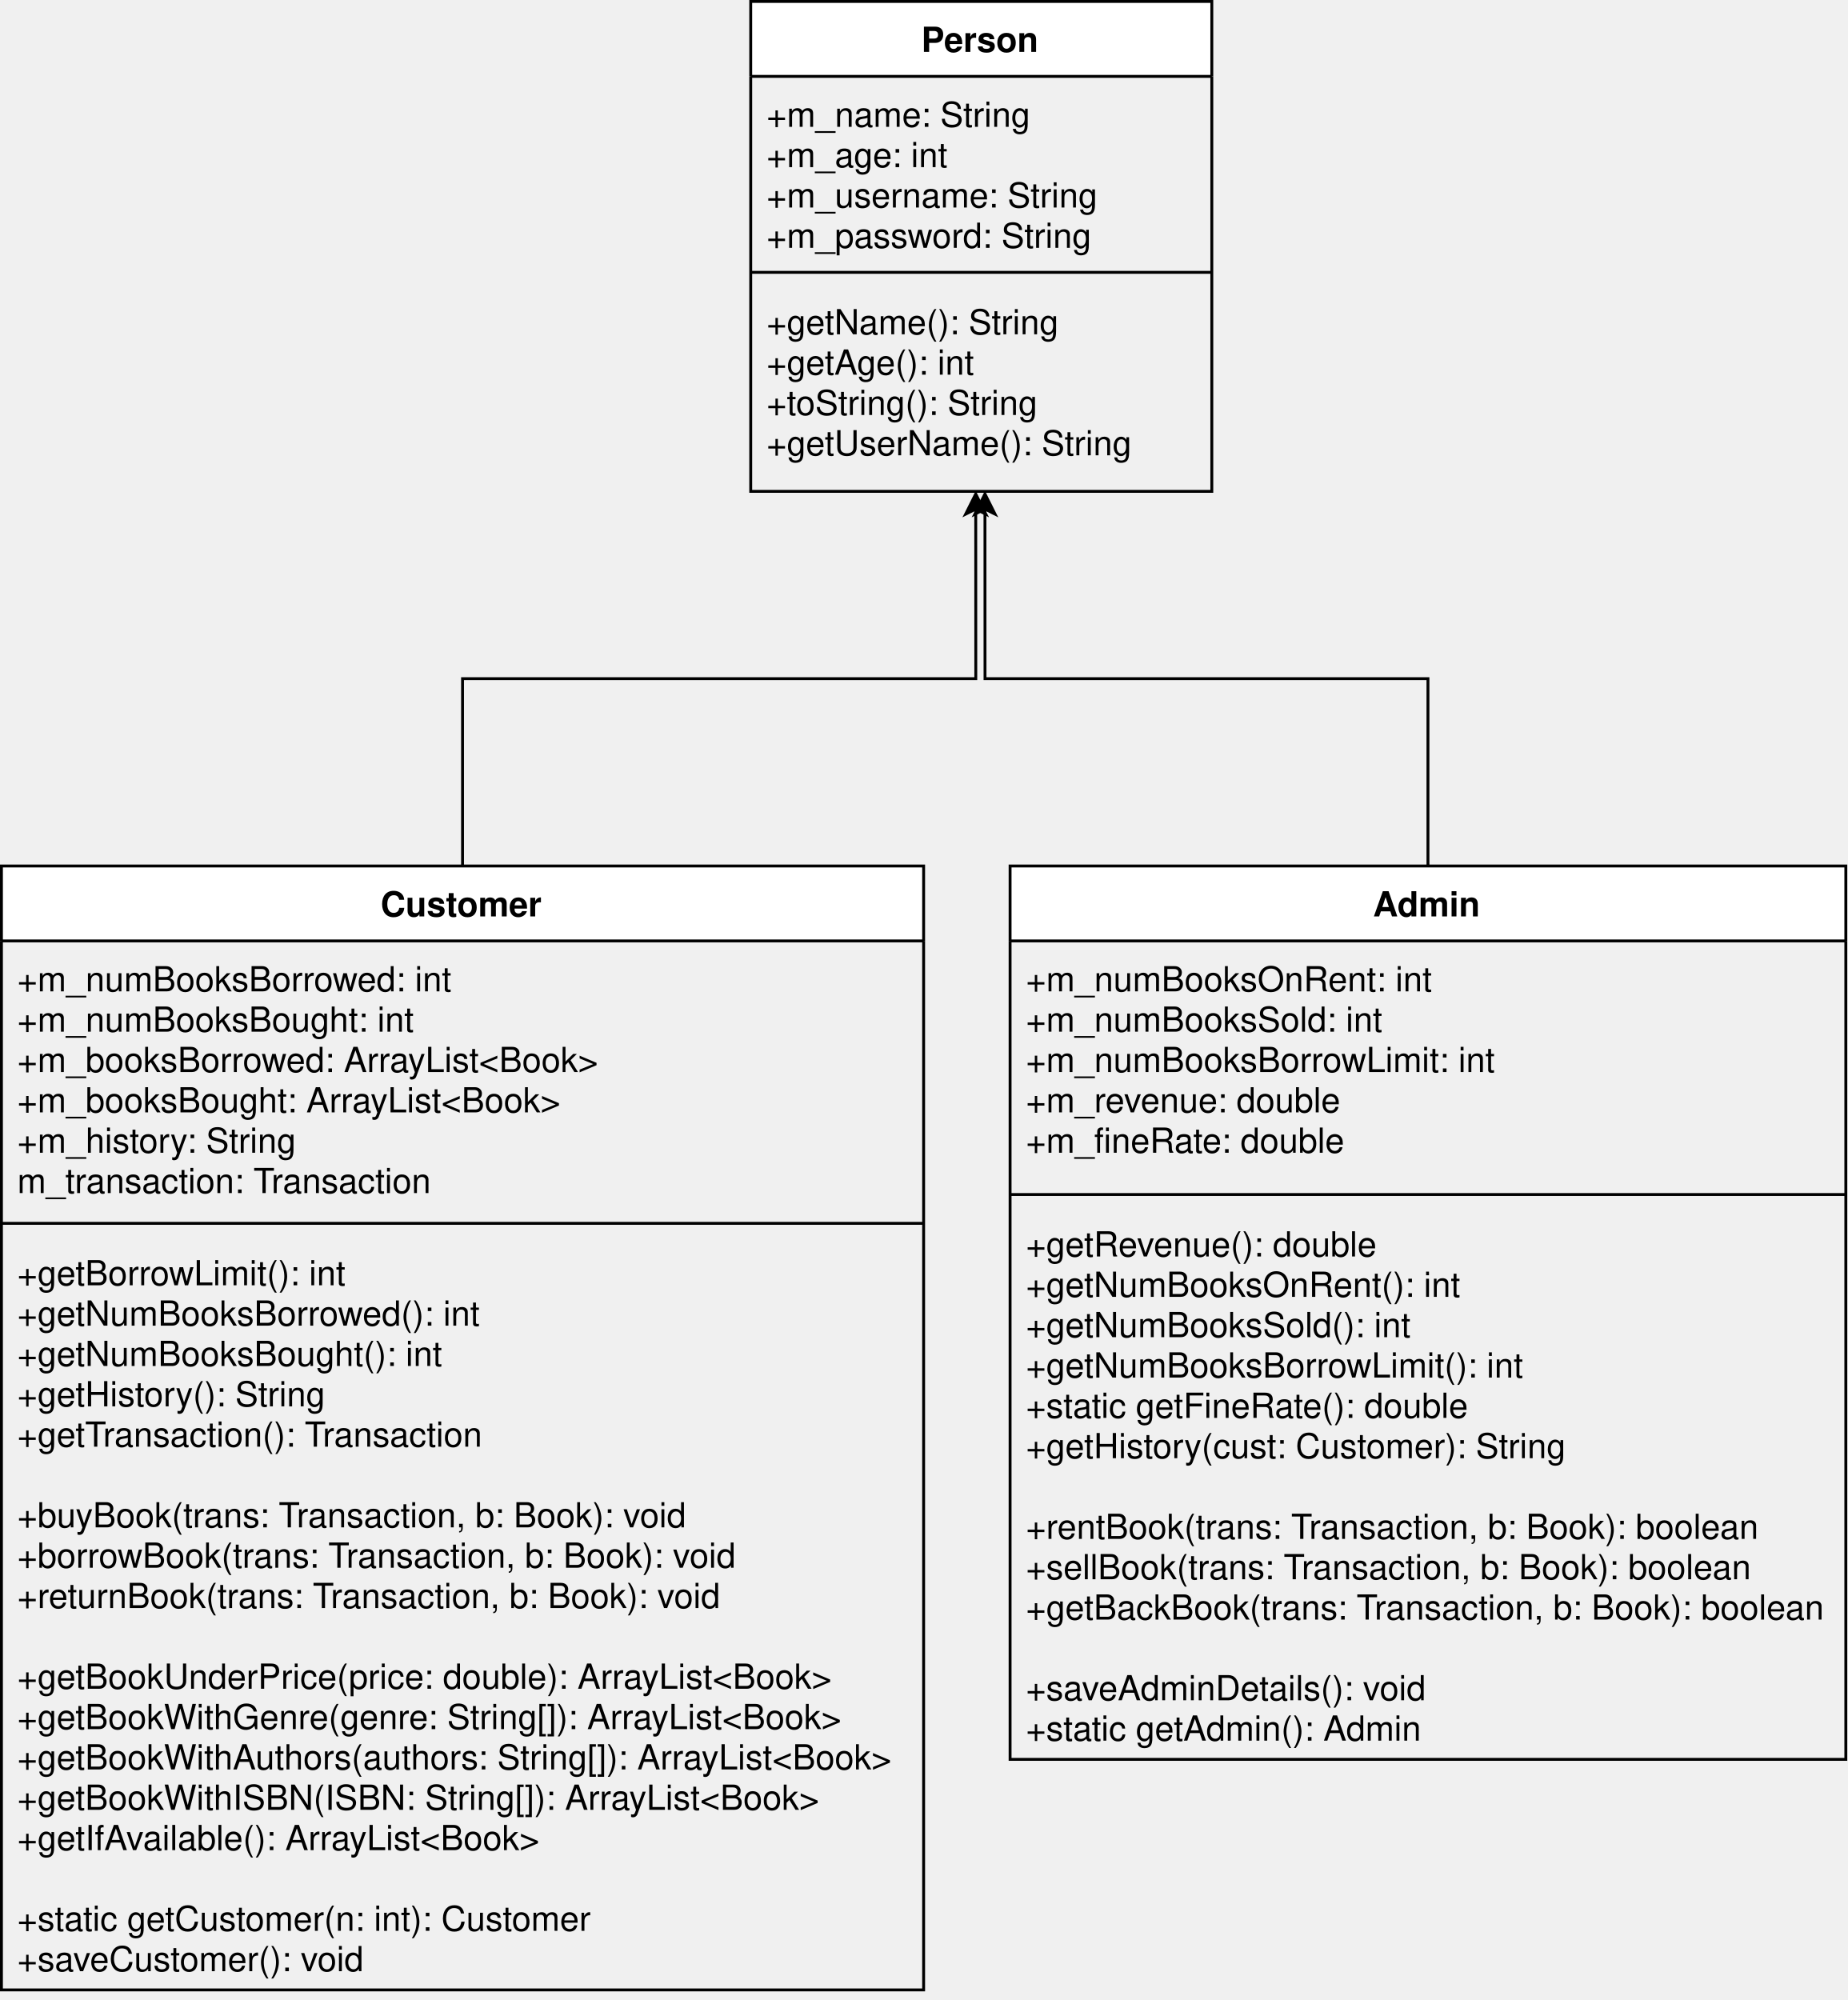
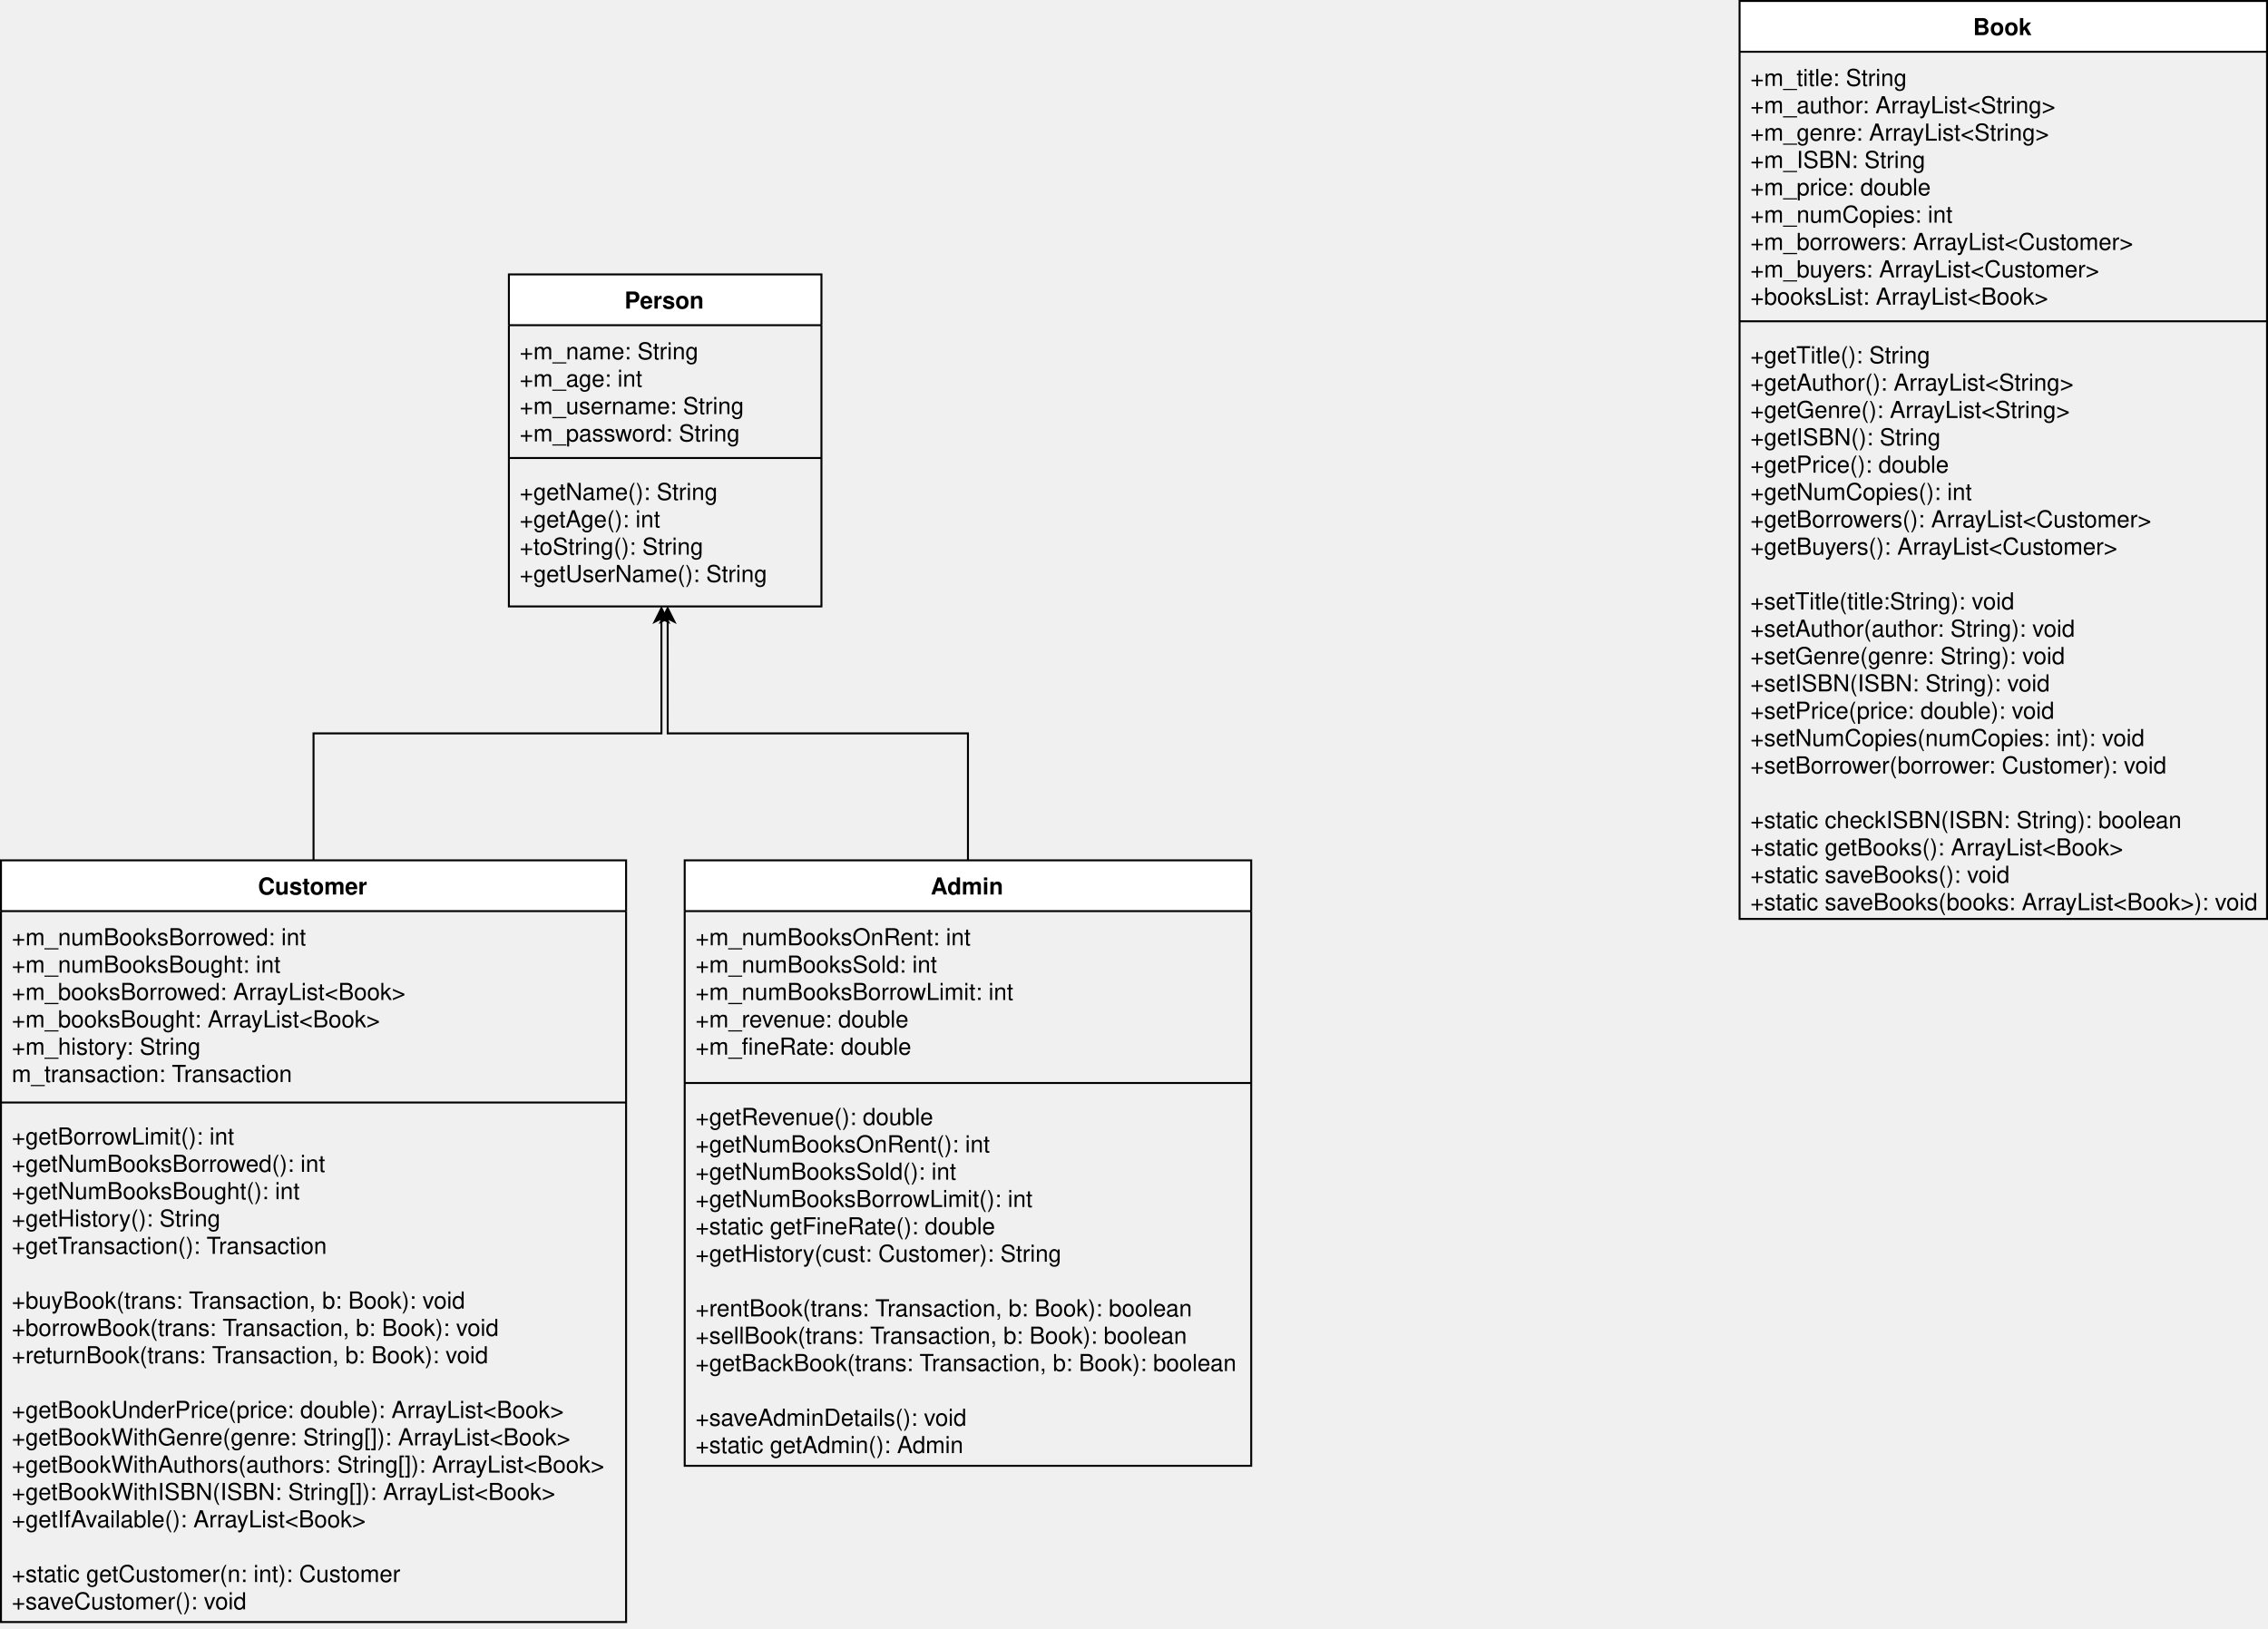
- <svg xmlns="http://www.w3.org/2000/svg" version="1.1" width="641px" height="694px" viewBox="-0.5 -0.5 641 694" content="&lt;mxfile host=&quot;app.diagrams.net&quot; modified=&quot;2021-07-28T04:33:58.258Z&quot; agent=&quot;5.0 (Windows NT 10.0; Win64; x64) AppleWebKit/537.36 (KHTML, like Gecko) Chrome/92.0.452.115 Safari/537.36&quot; etag=&quot;6g9e5rpBuo3m8jMc84e4&quot; version=&quot;14.9.2&quot; type=&quot;github&quot;&gt;&lt;diagram id=&quot;TwtVOzRqLdbqkwflAEbh&quot; name=&quot;Page-1&quot;&gt;7VpZb9s4EP41BtyHFpYUX48+0gNwukHcbHafClqiZW4o0qAoH/31OxSpW4rtVsZ2AQOBIw5nRuTMcPh9TjrOLDh8Emi7eeAeph275x06zrxj21bPGcEvJTlqycC2tMAXxDNKmWBJfuDE0kgj4uGwoCg5p5Jsi0KXM4ZdWZAhIfi+qLbmtPjWLfJxRbB0Ea1KX4gnN1o66vcy+WdM/E3yZqtnZgKUKBtBuEEe3+dEzn3HmQnOpX4KDjNMVfCSuGi7jw2z6cIEZvIcAxd7r7vVsv/nYPrgTV+eniWz3xsvO0Qjs+FHLELOzJLlMYlDuCcBRQxG0zVncmlmLBgjSnwGzy4sBAsQ7LCQBEI4MROSb0Hqbgj1FujII7XcUCL3NRlNN1yQH+AWUeMTpoU01WAPChpLZQniHkgFDkHnMYmBVRI9oENBcYFCaQQupxRtQ7JKtxEg4RM25VLywCiZ4MB28KEx6laaSzgEmAdYiiOoGANnYNJ/LI33WTVZiWyTr6ShESJTwX7qO0syPJg8X5Bzu5Lzjj0NvjMUwHACM0spCPM7EHfbsXQcYD4+KGqawM5Lc1GIxSn7LQrDPRdeUadUZhBoGadf8Fc845RDPc0Z13VHKC2JktKjeC0bCy/cIhfetYh15neZ5MlEW4k42K5pfD43xPMwU0XDJZJIV4jaxpbD1uNs9KfwA/mZ9T70O31Y+AzGVjaGH6Uu5Iwz2AsicbFgKL89ViV4XmU1n9hquZnyUjE/p7oGd1cqLqemuEo5piTOnc5x0lStn0pwAKmiOMvoN5Xw+XurknWnmnWnJsMUrTB95CGRhCv/QuuWMv9fJXd8ZusYXSm3d3WNw8fyK5z87rvmsw8qEz/VqLQPybXRCRfP0GPq3nTrIO0W2ei8IhvaV6qyfiWl2ANIZoYQkQ33OUP0PpNCnCPmYc9EOdNZ8LghqH7wD5byaBAFiiRXmEIGCd7AByL/UuYQfT362zhTz/NDfnBMBgy2q43uRqNEENt9GI+HiSAzjkcFawBbBKKmUFMOcKj9vg03IDw8Ei5+I4zmIgAcBWfn1KGuVoPAFEmyK66j9VwPKh1lFoWAvyAgNwDaDgBNCUlCwGoAqGPXHHBnfC0AOmwAoFEw5fw1hPMLvA17jWgzU4zi1TaorarOJkKg44KESpeqvCs/8Ozrjlprn73jIusN6HEIVv2VFnyHns5C5GqgoXS+5QS3S+3SS21wKSyurfnxtWDx6AaLr5Zcyz6zo10LF48bcLHuPQsSENkIfhV8LvW983RVW3pL87PuPydAda7pJJqFPpRTz1uuoqNaRjduYjVmEMfeSsuVnvG84xDGop94y624ElhGgrXhqhQipfoM6FI8CuLi7lZ9akuPR3BG3l18ORinL0RuPmEmcNdXn4U8xefplzxPIgDBIuwi/btl71+W069d9dGS3y/ryQ4RqnpO92IHeV+A26AVgjk4TbBkl6XHxPjOUGbBFu1walOojtt13HLHrpLM2o5tD67FMke9SlZ/f5rZ7/12NHPY/z/wzGSVuSt64gXk9meOtljmXf80y0y/vyywTOtqLLP65UKBPf7BnuLNnSCZy/gvhieZaIr0GnUF3mEWFaBDWWUNFOAJyZLO7fK58PLRp/0SMlhbmqNrkcFh3RcgNzbYUnot68zWcy06OKwj+wrkPukOkEDLuh6Qo3i6P51DBlWLOp9gvs1H8/j5o2lHJxacME03CmURXjdzzyJzY/IneNuKc4oRKy0f8tOWL0V34A5uyV2ZaMT4Y44lsJ6w28hq8+mILVJ2VAtfbnfDLzePKjOpbR7W+HJmAsPs333iudw/TTn3/wI=&lt;/diagram&gt;&lt;/mxfile&gt;" resource="https://app.diagrams.net/#Hashy-boy786%2FIT-Project%2Fash%2FLibrary%2Fcontrol-flows%2FLibrary.svg">
+ <svg xmlns="http://www.w3.org/2000/svg" version="1.1" width="1161px" height="834px" viewBox="-0.5 -0.5 1161 834" content="&lt;mxfile host=&quot;app.diagrams.net&quot; modified=&quot;2021-07-29T03:56:56.702Z&quot; agent=&quot;5.0 (Windows NT 10.0; Win64; x64) AppleWebKit/537.36 (KHTML, like Gecko) Chrome/92.0.452.115 Safari/537.36&quot; etag=&quot;Z34z653jndl-e-07uNcM&quot; version=&quot;14.9.2&quot; type=&quot;github&quot;&gt;&lt;diagram id=&quot;TwtVOzRqLdbqkwflAEbh&quot; name=&quot;Page-1&quot;&gt;7Vvbbts4EP0aA+5DC0uKb4+2k16AtBvE7Xb3qaAlxuaaEr0U5dj5+h2K1J2S7VRCd7EGgsQczYypmeHwHErpOQv/8IGj3eYz8zDt2QPv0HNue7ZtDZwJ/JGSo5KMbEsJ1px4WikTLMkLTiy1NCIeDguKgjEqyK4odFkQYFcUZIhz9lxUe2K0+K07tMYVwdJFtCr9TjyxUdLJcJDJP2Ky3iTfbA30FR8lyloQbpDHnnMi567nLDhjQn3yDwtMZfCSuCi79zVX04lxHIhzDFzsbfer5fD30fyzN//++E0E9lvtZY9opG/4AfOQBXrK4pjEIXwmPkUBjOZPLBBLfcWCMaJkHcBnFyaCOQj2mAsCIZzpC4LtQOpuCPXu0ZFFcrqhQO42Gc03jJMXcIuo9gmXudDVYI8KGktpCeIBSDkOQechiYFVEn1Gh4LiPQqFFriMUrQLySq9DR/xNQnmTAjma6VqiJN4wR3iQ06kQ/4BMx8LfgQVfdUZ6fQfS+PnrJqsRLbJV9JYC5Gu4HXqO0syfNB5viDndiXnPXvu/wiQD8MZXFkKToJ1D+JuO5aKA1yPF4q8TCAYpWtRiPkp+x0Kw2fGvaJOqcwgqiJOP2dbvGCUQT3dBkzVHaG0JEpKj+InUVt44Q658F33sc7tTSZ51NGWIga2TzRenxvieTiQRcMEEkhViLyNHYNbj7MxnMMP5GcxeDfsDWHiCxhb2Rh+pDoXCxbAvSAS1w+G8nvGsgQNldW4PE+Xmy4vGfNzqmt001FxOYbiKuWYkjh3KsdJU7VelWAfUkVxltGvMuG3b61K1p1q1h1DhilaYfrAQiIIk/650i1l/lcld3pm65h0lNsbU+NYY/EFVn7/Tf3aB5XZOtWotA/BlNEJF9+gx5i+6dpB2i2yyXlFNrY7qrJhJaXYA0imhxCRDVuzANG7TApxjgIPezrKmc49ixuC7Ad/YSGOGlGgSDCJKYSf4A18IOIPaQ7RV6M/tTP5+faQHxyTQQC3q4xuJpNEENu9m07HiSAzjkcFawBbBKImUVMz4AhZxF3cEDXd9wE2wVI5vYZlSBurgWOKBNkXUXDruR5VOsoiCgF/QUCuALQdAJoSkoSAGQCoYxsWuDPtCoCOawBo5M8Z24awfoG3Ya8WbWaKUTzbGrVV1dmMc3S8J6HUpTLv0g98XquOarTPvuMi6w3oMQiWeUvzf0BPD0LkKqAhdb7mBNdNrXFTG529COphsbHmp13B4skVFneWXMs+s6N1hYunNbhY9Z574hNRC34lfC71vfN0ZVtq0vyo+s8JUJ1rOolmoQ/l1POWq+gop9GPm5jBDOI4WCm51NOe9wzCWPQT33IrrjgWEQ/acFUKkVT9BuiSP3Di4v5O/laWHotgjby5eHPQTr8TsfmAA477a/m7kKd4Pf2U51kEIJiHfaT+tuz903L+pS9/teT309NsjwiVPad/sYO8L8Bt0ArBHJwmWLIfpMtE+85QZsEW7XFqU6iO63bccseukkxjx7ZHXbHMyaCS1X8/zRwOfjXNHA//kzwzmXZui555Prk+5miLZd4MT7PM9PyywDKtzlhm9XChwB5/Cx7j+z1BMpfxE8OTTDRFerW6HO9xEBWgQ1nlCSjAIxIlnevm09Ro0qX9M2TQWJqTrsjg2HQAcmWDLaXXss5sPV3RwbGJ7EuQ+6g6QAItTT0gR/FUfzqHDMoWdT7BbOajefz8XrejExNOmKYbhaIIr+u5Z5G5BeIVvG3FGMUoKE0f8tOWL0l3YA9uyV2ZaMT44xYLYD1hv5bV5tMRW6TsyAhfrnvDTzePKjMxNg9r2gIzmd1tsf/iPDirTbj9e4jerwah4ZUcRXyvSDXJeyWdBvBai1Sn0yJStQ2nh/bYkPGbNl7IMWa85oUcQQRtfKNGHe3UnJakJsanE7kTpwstK4c+5dd8yudjBsy8YDuCw4YHN/FBaHJoVZlg7vTG/OAmOr7WOH7mE6ufcwb1v+6+J1ZhfW+7CJibVqLltIDMjfO7vr3UXXYt05GAKb0t4HLj9OpeX/oq++yp95fiVlt7NN3UMsFanfK/0jg+am+enXoycZJWqLbbxBTmSeetnWxz+5Qu4ub7OvsikteJSbZBde/1SDlNUn5bPG1U8wSmycT48KPJoPnJkdEkS1d1v2yySzLYTzZRIyNrfOaVcg53g91t082aKViOssS08/IHOpkPyZQKThooUqYb7+JnfOn1GU+X7d7ApEzt3hlczqRgmP3jRHwt9+8nzt0/&lt;/diagram&gt;&lt;/mxfile&gt;" resource="https://app.diagrams.net/#Hashy-boy786%2FIT-Project%2Fmain%2FLibrary%2Fcontrol-flows%2FLibrary.svg">
  <defs>
-     <clipPath id="mx-clip-264-31-152-64-0">
-       <rect x="264" y="31" width="152" height="64" />
+     <clipPath id="mx-clip-264-171-152-64-0">
+       <rect x="264" y="171" width="152" height="64" />
    </clipPath>
-     <clipPath id="mx-clip-264-103-152-72-0">
-       <rect x="264" y="103" width="152" height="72" />
+     <clipPath id="mx-clip-264-243-152-72-0">
+       <rect x="264" y="243" width="152" height="72" />
    </clipPath>
-     <clipPath id="mx-clip-4-331-312-94-0">
-       <rect x="4" y="331" width="312" height="94" />
+     <clipPath id="mx-clip-4-471-312-94-0">
+       <rect x="4" y="471" width="312" height="94" />
    </clipPath>
-     <clipPath id="mx-clip-4-433-312-262-0">
-       <rect x="4" y="433" width="312" height="262" />
+     <clipPath id="mx-clip-4-573-312-262-0">
+       <rect x="4" y="573" width="312" height="262" />
    </clipPath>
-     <clipPath id="mx-clip-354-331-282-84-0">
-       <rect x="354" y="331" width="282" height="84" />
+     <clipPath id="mx-clip-354-471-282-84-0">
+       <rect x="354" y="471" width="282" height="84" />
    </clipPath>
-     <clipPath id="mx-clip-354-423-282-192-0">
-       <rect x="354" y="423" width="282" height="192" />
+     <clipPath id="mx-clip-354-563-282-192-0">
+       <rect x="354" y="563" width="282" height="192" />
+     </clipPath>
+     <clipPath id="mx-clip-894-31-262-134-0">
+       <rect x="894" y="31" width="262" height="134" />
+     </clipPath>
+     <clipPath id="mx-clip-894-173-262-302-0">
+       <rect x="894" y="173" width="262" height="302" />
    </clipPath>
  </defs>
  <g>
-     <path d="M 260 26 L 260 0 L 420 0 L 420 26" fill="#ffffff" stroke="#000000" stroke-miterlimit="10" pointer-events="all" />
-     <path d="M 260 26 L 260 170 L 420 170 L 420 26" fill="none" stroke="#000000" stroke-miterlimit="10" pointer-events="none" />
-     <path d="M 260 26 L 420 26" fill="none" stroke="#000000" stroke-miterlimit="10" pointer-events="none" />
+     <path d="M 260 166 L 260 140 L 420 140 L 420 166" fill="#ffffff" stroke="#000000" stroke-miterlimit="10" pointer-events="all" />
+     <path d="M 260 166 L 260 310 L 420 310 L 420 166" fill="none" stroke="#000000" stroke-miterlimit="10" pointer-events="none" />
+     <path d="M 260 166 L 420 166" fill="none" stroke="#000000" stroke-miterlimit="10" pointer-events="none" />
    <g fill="#000000" font-family="Helvetica" font-weight="bold" pointer-events="none" text-anchor="middle" font-size="12px">
-       <text x="339.5" y="17.5">Person</text>
+       <text x="339.5" y="157.5">Person</text>
    </g>
-     <g fill="#000000" font-family="Helvetica" pointer-events="none" clip-path="url(#mx-clip-264-31-152-64-0)" font-size="12px">
-       <text x="265.5" y="43.5">+m_name: String</text>
-       <text x="265.5" y="57.5">+m_age: int</text>
-       <text x="265.5" y="71.5">+m_username: String</text>
-       <text x="265.5" y="85.5">+m_password: String</text>
+     <g fill="#000000" font-family="Helvetica" pointer-events="none" clip-path="url(#mx-clip-264-171-152-64-0)" font-size="12px">
+       <text x="265.5" y="183.5">+m_name: String</text>
+       <text x="265.5" y="197.5">+m_age: int</text>
+       <text x="265.5" y="211.5">+m_username: String</text>
+       <text x="265.5" y="225.5">+m_password: String</text>
    </g>
-     <path d="M 260 94 L 420 94" fill="none" stroke="#000000" stroke-miterlimit="10" pointer-events="none" />
-     <g fill="#000000" font-family="Helvetica" pointer-events="none" clip-path="url(#mx-clip-264-103-152-72-0)" font-size="12px">
-       <text x="265.5" y="115.5">+getName(): String</text>
-       <text x="265.5" y="129.5">+getAge(): int</text>
-       <text x="265.5" y="143.5">+toString(): String</text>
-       <text x="265.5" y="157.5">+getUserName(): String</text>
+     <path d="M 260 234 L 420 234" fill="none" stroke="#000000" stroke-miterlimit="10" pointer-events="none" />
+     <g fill="#000000" font-family="Helvetica" pointer-events="none" clip-path="url(#mx-clip-264-243-152-72-0)" font-size="12px">
+       <text x="265.5" y="255.5">+getName(): String</text>
+       <text x="265.5" y="269.5">+getAge(): int</text>
+       <text x="265.5" y="283.5">+toString(): String</text>
+       <text x="265.5" y="297.5">+getUserName(): String</text>
    </g>
-     <path d="M 160 300 L 160 235 L 338.1 235 L 338.08 176.15" fill="none" stroke="#000000" stroke-miterlimit="10" pointer-events="none" />
-     <path d="M 338.08 170.9 L 341.58 177.9 L 338.08 176.15 L 334.58 177.9 Z" fill="#000000" stroke="#000000" stroke-miterlimit="10" pointer-events="none" />
-     <path d="M 0 326 L 0 300 L 320 300 L 320 326" fill="#ffffff" stroke="#000000" stroke-miterlimit="10" pointer-events="none" />
-     <path d="M 0 326 L 0 690 L 320 690 L 320 326" fill="none" stroke="#000000" stroke-miterlimit="10" pointer-events="none" />
-     <path d="M 0 326 L 320 326" fill="none" stroke="#000000" stroke-miterlimit="10" pointer-events="none" />
+     <path d="M 160 440 L 160 375 L 338.1 375 L 338.08 316.15" fill="none" stroke="#000000" stroke-miterlimit="10" pointer-events="none" />
+     <path d="M 338.08 310.9 L 341.58 317.9 L 338.08 316.15 L 334.58 317.9 Z" fill="#000000" stroke="#000000" stroke-miterlimit="10" pointer-events="none" />
+     <path d="M 0 466 L 0 440 L 320 440 L 320 466" fill="#ffffff" stroke="#000000" stroke-miterlimit="10" pointer-events="none" />
+     <path d="M 0 466 L 0 830 L 320 830 L 320 466" fill="none" stroke="#000000" stroke-miterlimit="10" pointer-events="none" />
+     <path d="M 0 466 L 320 466" fill="none" stroke="#000000" stroke-miterlimit="10" pointer-events="none" />
    <g fill="#000000" font-family="Helvetica" font-weight="bold" pointer-events="none" text-anchor="middle" font-size="12px">
-       <text x="159.5" y="317.5">Customer</text>
+       <text x="159.5" y="457.5">Customer</text>
    </g>
-     <g fill="#000000" font-family="Helvetica" pointer-events="none" clip-path="url(#mx-clip-4-331-312-94-0)" font-size="12px">
-       <text x="5.5" y="343.5">+m_numBooksBorrowed: int</text>
-       <text x="5.5" y="357.5">+m_numBooksBought: int</text>
-       <text x="5.5" y="371.5">+m_booksBorrowed: ArrayList&lt;Book&gt;</text>
-       <text x="5.5" y="385.5">+m_booksBought: ArrayList&lt;Book&gt;</text>
-       <text x="5.5" y="399.5">+m_history: String</text>
-       <text x="5.5" y="413.5">m_transaction: Transaction</text>
+     <g fill="#000000" font-family="Helvetica" pointer-events="none" clip-path="url(#mx-clip-4-471-312-94-0)" font-size="12px">
+       <text x="5.5" y="483.5">+m_numBooksBorrowed: int</text>
+       <text x="5.5" y="497.5">+m_numBooksBought: int</text>
+       <text x="5.5" y="511.5">+m_booksBorrowed: ArrayList&lt;Book&gt;</text>
+       <text x="5.5" y="525.5">+m_booksBought: ArrayList&lt;Book&gt;</text>
+       <text x="5.5" y="539.5">+m_history: String</text>
+       <text x="5.5" y="553.5">m_transaction: Transaction</text>
    </g>
-     <path d="M 0 424 L 320 424" fill="none" stroke="#000000" stroke-miterlimit="10" pointer-events="none" />
-     <g fill="#000000" font-family="Helvetica" pointer-events="none" clip-path="url(#mx-clip-4-433-312-262-0)" font-size="12px">
-       <text x="5.5" y="445.5">+getBorrowLimit(): int</text>
-       <text x="5.5" y="459.5">+getNumBooksBorrowed(): int</text>
-       <text x="5.5" y="473.5">+getNumBooksBought(): int</text>
-       <text x="5.5" y="487.5">+getHistory(): String</text>
-       <text x="5.5" y="501.5">+getTransaction(): Transaction</text>
-       <text x="5.5" y="529.5">+buyBook(trans: Transaction, b: Book): void</text>
-       <text x="5.5" y="543.5">+borrowBook(trans: Transaction, b: Book): void</text>
-       <text x="5.5" y="557.5">+returnBook(trans: Transaction, b: Book): void</text>
-       <text x="5.5" y="585.5">+getBookUnderPrice(price: double): ArrayList&lt;Book&gt;</text>
-       <text x="5.5" y="599.5">+getBookWithGenre(genre: String[]): ArrayList&lt;Book&gt;</text>
-       <text x="5.5" y="613.5">+getBookWithAuthors(authors: String[]): ArrayList&lt;Book&gt;</text>
-       <text x="5.5" y="627.5">+getBookWithISBN(ISBN: String[]): ArrayList&lt;Book&gt;</text>
-       <text x="5.5" y="641.5">+getIfAvailable(): ArrayList&lt;Book&gt;</text>
-       <text x="5.5" y="669.5">+static getCustomer(n: int): Customer</text>
-       <text x="5.5" y="683.5">+saveCustomer(): void</text>
+     <path d="M 0 564 L 320 564" fill="none" stroke="#000000" stroke-miterlimit="10" pointer-events="none" />
+     <g fill="#000000" font-family="Helvetica" pointer-events="none" clip-path="url(#mx-clip-4-573-312-262-0)" font-size="12px">
+       <text x="5.5" y="585.5">+getBorrowLimit(): int</text>
+       <text x="5.5" y="599.5">+getNumBooksBorrowed(): int</text>
+       <text x="5.5" y="613.5">+getNumBooksBought(): int</text>
+       <text x="5.5" y="627.5">+getHistory(): String</text>
+       <text x="5.5" y="641.5">+getTransaction(): Transaction</text>
+       <text x="5.5" y="669.5">+buyBook(trans: Transaction, b: Book): void</text>
+       <text x="5.5" y="683.5">+borrowBook(trans: Transaction, b: Book): void</text>
+       <text x="5.5" y="697.5">+returnBook(trans: Transaction, b: Book): void</text>
+       <text x="5.5" y="725.5">+getBookUnderPrice(price: double): ArrayList&lt;Book&gt;</text>
+       <text x="5.5" y="739.5">+getBookWithGenre(genre: String[]): ArrayList&lt;Book&gt;</text>
+       <text x="5.5" y="753.5">+getBookWithAuthors(authors: String[]): ArrayList&lt;Book&gt;</text>
+       <text x="5.5" y="767.5">+getBookWithISBN(ISBN: String[]): ArrayList&lt;Book&gt;</text>
+       <text x="5.5" y="781.5">+getIfAvailable(): ArrayList&lt;Book&gt;</text>
+       <text x="5.5" y="809.5">+static getCustomer(n: int): Customer</text>
+       <text x="5.5" y="823.5">+saveCustomer(): void</text>
    </g>
-     <path d="M 495 300 L 495 235 L 341.3 235 L 341.28 176.15" fill="none" stroke="#000000" stroke-miterlimit="10" pointer-events="none" />
-     <path d="M 341.28 170.9 L 344.78 177.9 L 341.28 176.15 L 337.78 177.9 Z" fill="#000000" stroke="#000000" stroke-miterlimit="10" pointer-events="none" />
-     <path d="M 350 326 L 350 300 L 640 300 L 640 326" fill="#ffffff" stroke="#000000" stroke-miterlimit="10" pointer-events="none" />
-     <path d="M 350 326 L 350 610 L 640 610 L 640 326" fill="none" stroke="#000000" stroke-miterlimit="10" pointer-events="none" />
-     <path d="M 350 326 L 640 326" fill="none" stroke="#000000" stroke-miterlimit="10" pointer-events="none" />
+     <path d="M 495 440 L 495 375 L 341.3 375 L 341.28 316.15" fill="none" stroke="#000000" stroke-miterlimit="10" pointer-events="none" />
+     <path d="M 341.28 310.9 L 344.78 317.9 L 341.28 316.15 L 337.78 317.9 Z" fill="#000000" stroke="#000000" stroke-miterlimit="10" pointer-events="none" />
+     <path d="M 350 466 L 350 440 L 640 440 L 640 466" fill="#ffffff" stroke="#000000" stroke-miterlimit="10" pointer-events="none" />
+     <path d="M 350 466 L 350 750 L 640 750 L 640 466" fill="none" stroke="#000000" stroke-miterlimit="10" pointer-events="none" />
+     <path d="M 350 466 L 640 466" fill="none" stroke="#000000" stroke-miterlimit="10" pointer-events="none" />
    <g fill="#000000" font-family="Helvetica" font-weight="bold" pointer-events="none" text-anchor="middle" font-size="12px">
-       <text x="494.5" y="317.5">Admin</text>
+       <text x="494.5" y="457.5">Admin</text>
    </g>
-     <g fill="#000000" font-family="Helvetica" pointer-events="none" clip-path="url(#mx-clip-354-331-282-84-0)" font-size="12px">
-       <text x="355.5" y="343.5">+m_numBooksOnRent: int</text>
-       <text x="355.5" y="357.5">+m_numBooksSold: int</text>
-       <text x="355.5" y="371.5">+m_numBooksBorrowLimit: int</text>
-       <text x="355.5" y="385.5">+m_revenue: double</text>
-       <text x="355.5" y="399.5">+m_fineRate: double</text>
+     <g fill="#000000" font-family="Helvetica" pointer-events="none" clip-path="url(#mx-clip-354-471-282-84-0)" font-size="12px">
+       <text x="355.5" y="483.5">+m_numBooksOnRent: int</text>
+       <text x="355.5" y="497.5">+m_numBooksSold: int</text>
+       <text x="355.5" y="511.5">+m_numBooksBorrowLimit: int</text>
+       <text x="355.5" y="525.5">+m_revenue: double</text>
+       <text x="355.5" y="539.5">+m_fineRate: double</text>
    </g>
-     <path d="M 350 414 L 640 414" fill="none" stroke="#000000" stroke-miterlimit="10" pointer-events="none" />
-     <g fill="#000000" font-family="Helvetica" pointer-events="none" clip-path="url(#mx-clip-354-423-282-192-0)" font-size="12px">
-       <text x="355.5" y="435.5">+getRevenue(): double</text>
-       <text x="355.5" y="449.5">+getNumBooksOnRent(): int</text>
-       <text x="355.5" y="463.5">+getNumBooksSold(): int</text>
-       <text x="355.5" y="477.5">+getNumBooksBorrowLimit(): int</text>
-       <text x="355.5" y="491.5">+static getFineRate(): double</text>
-       <text x="355.5" y="505.5">+getHistory(cust: Customer): String</text>
-       <text x="355.5" y="533.5">+rentBook(trans: Transaction, b: Book): boolean</text>
-       <text x="355.5" y="547.5">+sellBook(trans: Transaction, b: Book): boolean</text>
-       <text x="355.5" y="561.5">+getBackBook(trans: Transaction, b: Book): boolean</text>
-       <text x="355.5" y="589.5">+saveAdminDetails(): void</text>
-       <text x="355.5" y="603.5">+static getAdmin(): Admin</text>
+     <path d="M 350 554 L 640 554" fill="none" stroke="#000000" stroke-miterlimit="10" pointer-events="none" />
+     <g fill="#000000" font-family="Helvetica" pointer-events="none" clip-path="url(#mx-clip-354-563-282-192-0)" font-size="12px">
+       <text x="355.5" y="575.5">+getRevenue(): double</text>
+       <text x="355.5" y="589.5">+getNumBooksOnRent(): int</text>
+       <text x="355.5" y="603.5">+getNumBooksSold(): int</text>
+       <text x="355.5" y="617.5">+getNumBooksBorrowLimit(): int</text>
+       <text x="355.5" y="631.5">+static getFineRate(): double</text>
+       <text x="355.5" y="645.5">+getHistory(cust: Customer): String</text>
+       <text x="355.5" y="673.5">+rentBook(trans: Transaction, b: Book): boolean</text>
+       <text x="355.5" y="687.5">+sellBook(trans: Transaction, b: Book): boolean</text>
+       <text x="355.5" y="701.5">+getBackBook(trans: Transaction, b: Book): boolean</text>
+       <text x="355.5" y="729.5">+saveAdminDetails(): void</text>
+       <text x="355.5" y="743.5">+static getAdmin(): Admin</text>
+     </g>
+     <path d="M 890 26 L 890 0 L 1160 0 L 1160 26" fill="#ffffff" stroke="#000000" stroke-miterlimit="10" pointer-events="none" />
+     <path d="M 890 26 L 890 470 L 1160 470 L 1160 26" fill="none" stroke="#000000" stroke-miterlimit="10" pointer-events="none" />
+     <path d="M 890 26 L 1160 26" fill="none" stroke="#000000" stroke-miterlimit="10" pointer-events="none" />
+     <g fill="#000000" font-family="Helvetica" font-weight="bold" pointer-events="none" text-anchor="middle" font-size="12px">
+       <text x="1024.5" y="17.5">Book</text>
+     </g>
+     <g fill="#000000" font-family="Helvetica" pointer-events="none" clip-path="url(#mx-clip-894-31-262-134-0)" font-size="12px">
+       <text x="895.5" y="43.5">+m_title: String</text>
+       <text x="895.5" y="57.5">+m_author: ArrayList&lt;String&gt;</text>
+       <text x="895.5" y="71.5">+m_genre: ArrayList&lt;String&gt;</text>
+       <text x="895.5" y="85.5">+m_ISBN: String</text>
+       <text x="895.5" y="99.5">+m_price: double</text>
+       <text x="895.5" y="113.5">+m_numCopies: int</text>
+       <text x="895.5" y="127.5">+m_borrowers: ArrayList&lt;Customer&gt;</text>
+       <text x="895.5" y="141.5">+m_buyers: ArrayList&lt;Customer&gt;</text>
+       <text x="895.5" y="155.5">+booksList: ArrayList&lt;Book&gt;</text>
+     </g>
+     <path d="M 890 164 L 1160 164" fill="none" stroke="#000000" stroke-miterlimit="10" pointer-events="none" />
+     <g fill="#000000" font-family="Helvetica" pointer-events="none" clip-path="url(#mx-clip-894-173-262-302-0)" font-size="12px">
+       <text x="895.5" y="185.5">+getTitle(): String</text>
+       <text x="895.5" y="199.5">+getAuthor(): ArrayList&lt;String&gt;</text>
+       <text x="895.5" y="213.5">+getGenre(): ArrayList&lt;String&gt;</text>
+       <text x="895.5" y="227.5">+getISBN(): String</text>
+       <text x="895.5" y="241.5">+getPrice(): double</text>
+       <text x="895.5" y="255.5">+getNumCopies(): int</text>
+       <text x="895.5" y="269.5">+getBorrowers(): ArrayList&lt;Customer&gt;</text>
+       <text x="895.5" y="283.5">+getBuyers(): ArrayList&lt;Customer&gt;</text>
+       <text x="895.5" y="311.5">+setTitle(title:String): void</text>
+       <text x="895.5" y="325.5">+setAuthor(author: String): void</text>
+       <text x="895.5" y="339.5">+setGenre(genre: String): void</text>
+       <text x="895.5" y="353.5">+setISBN(ISBN: String): void</text>
+       <text x="895.5" y="367.5">+setPrice(price: double): void</text>
+       <text x="895.5" y="381.5">+setNumCopies(numCopies: int): void</text>
+       <text x="895.5" y="395.5">+setBorrower(borrower: Customer): void</text>
+       <text x="895.5" y="423.5">+static checkISBN(ISBN: String): boolean</text>
+       <text x="895.5" y="437.5">+static getBooks(): ArrayList&lt;Book&gt;</text>
+       <text x="895.5" y="451.5">+static saveBooks(): void</text>
+       <text x="895.5" y="465.5">+static saveBooks(books: ArrayList&lt;Book&gt;): void</text>
    </g>
  </g>
</svg>
